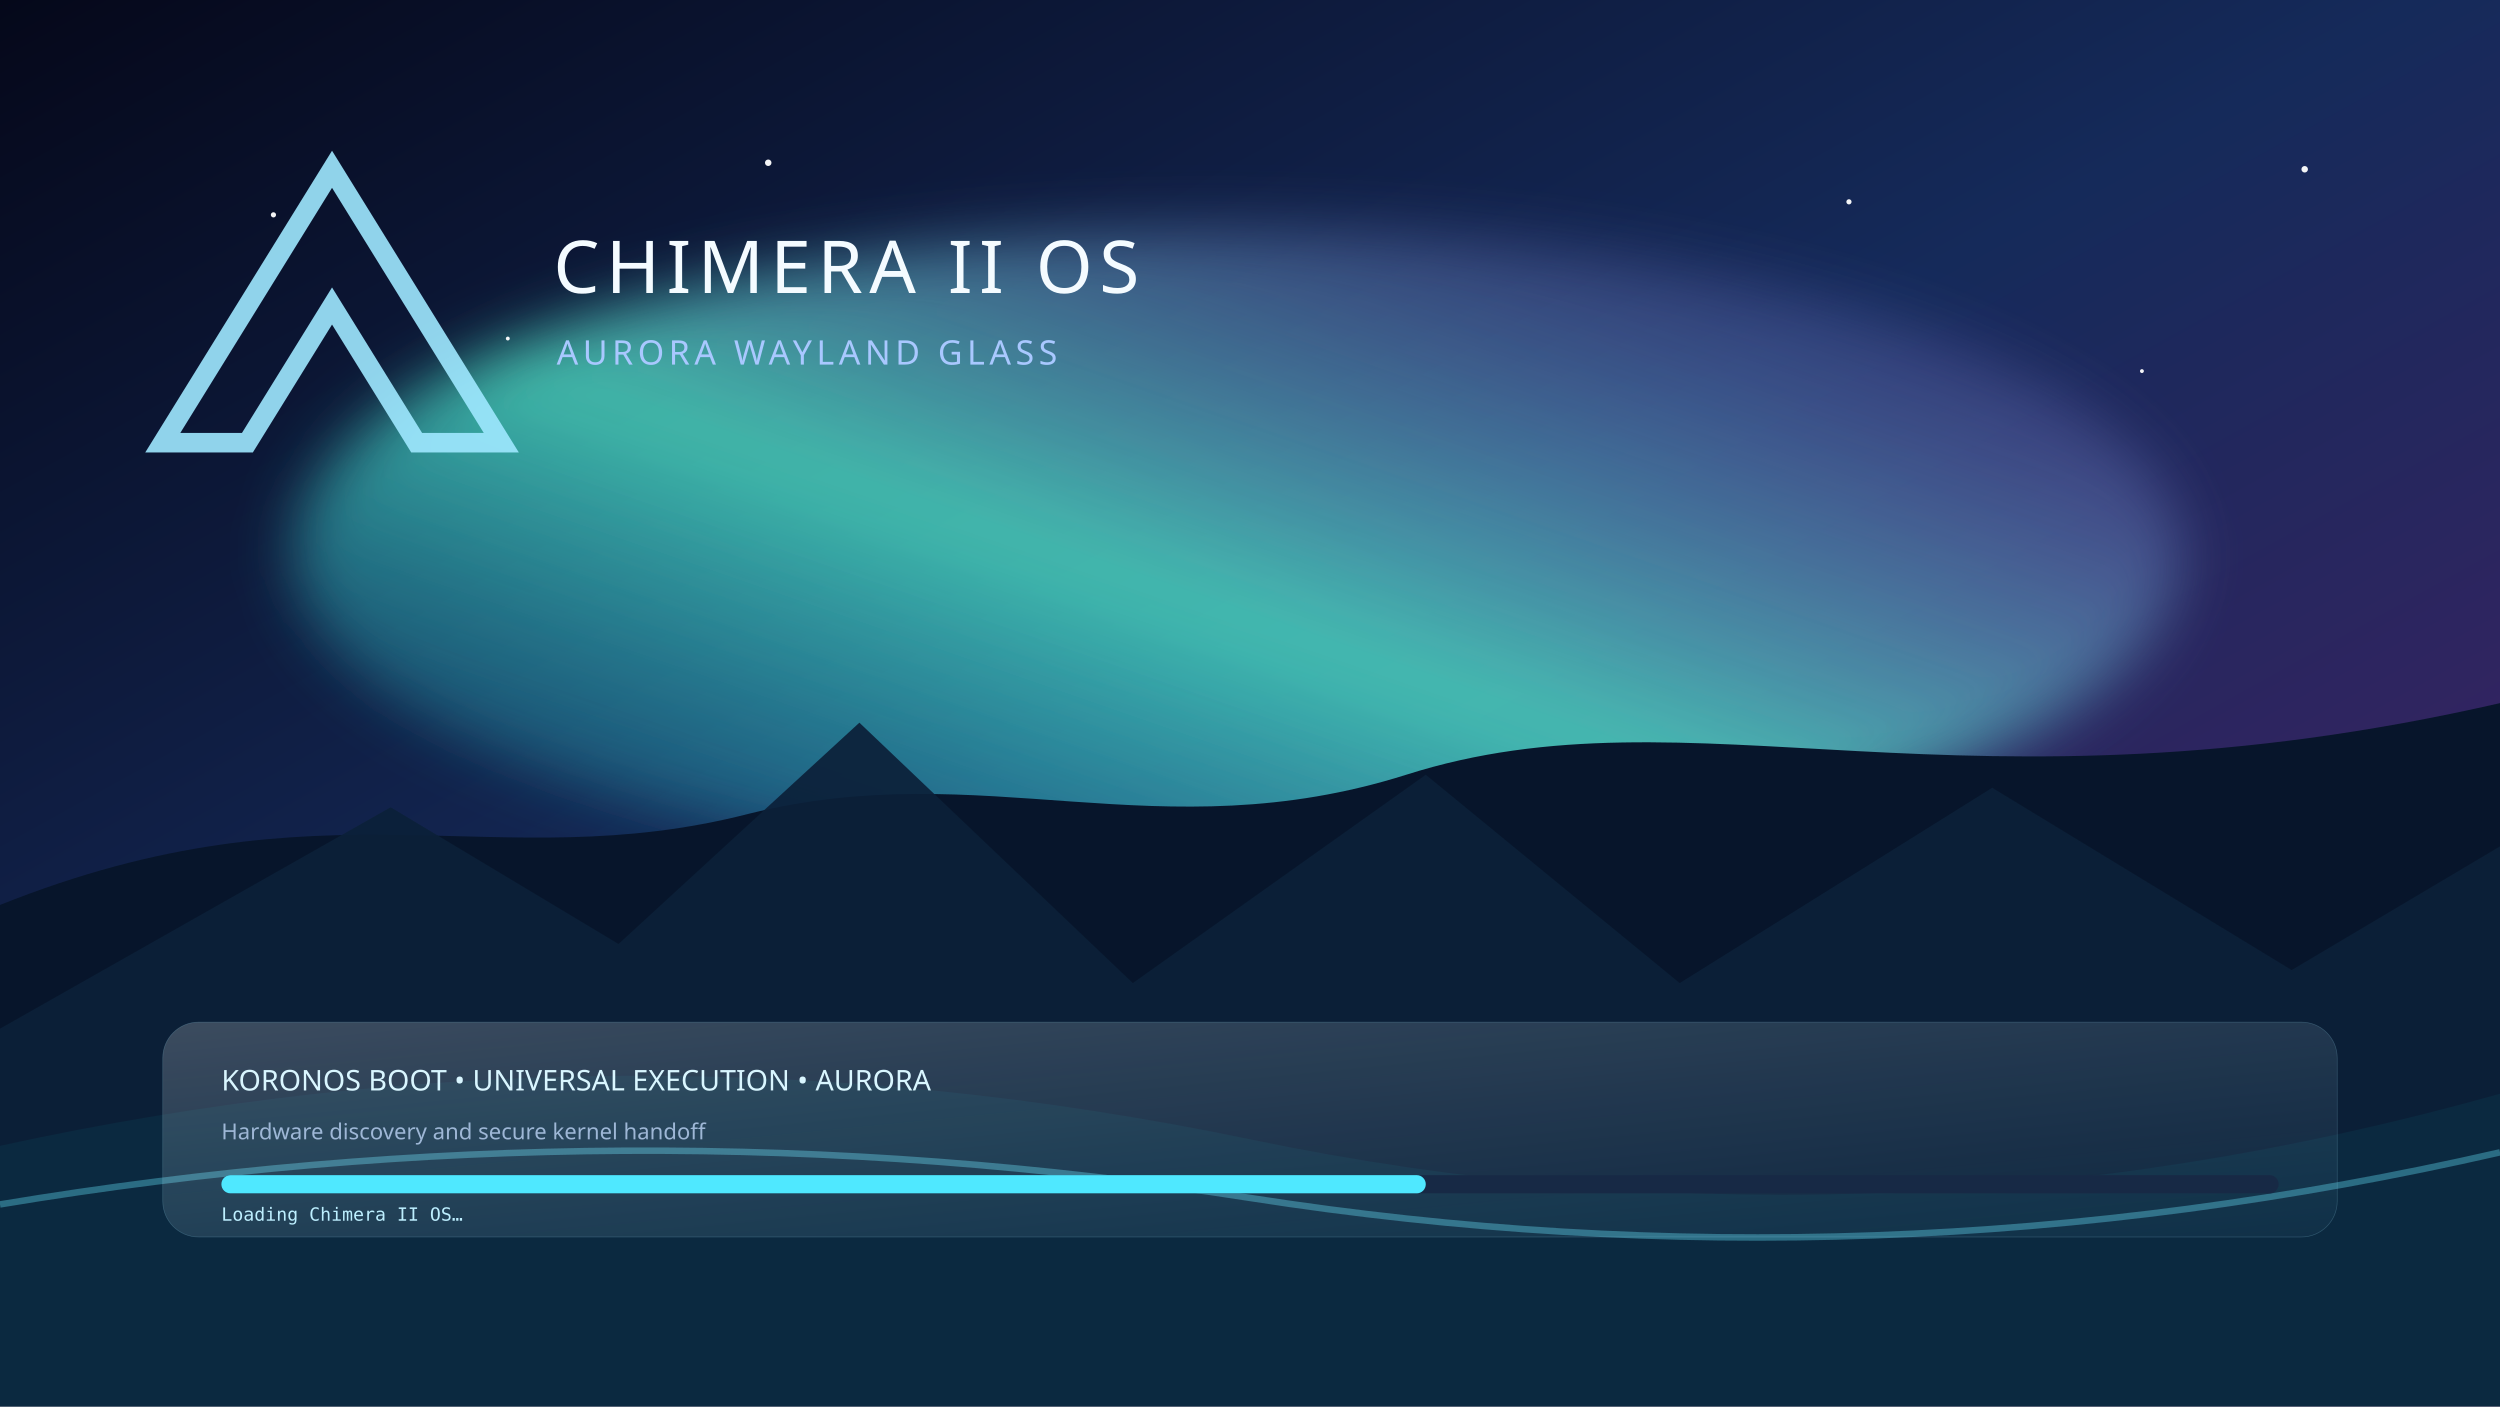
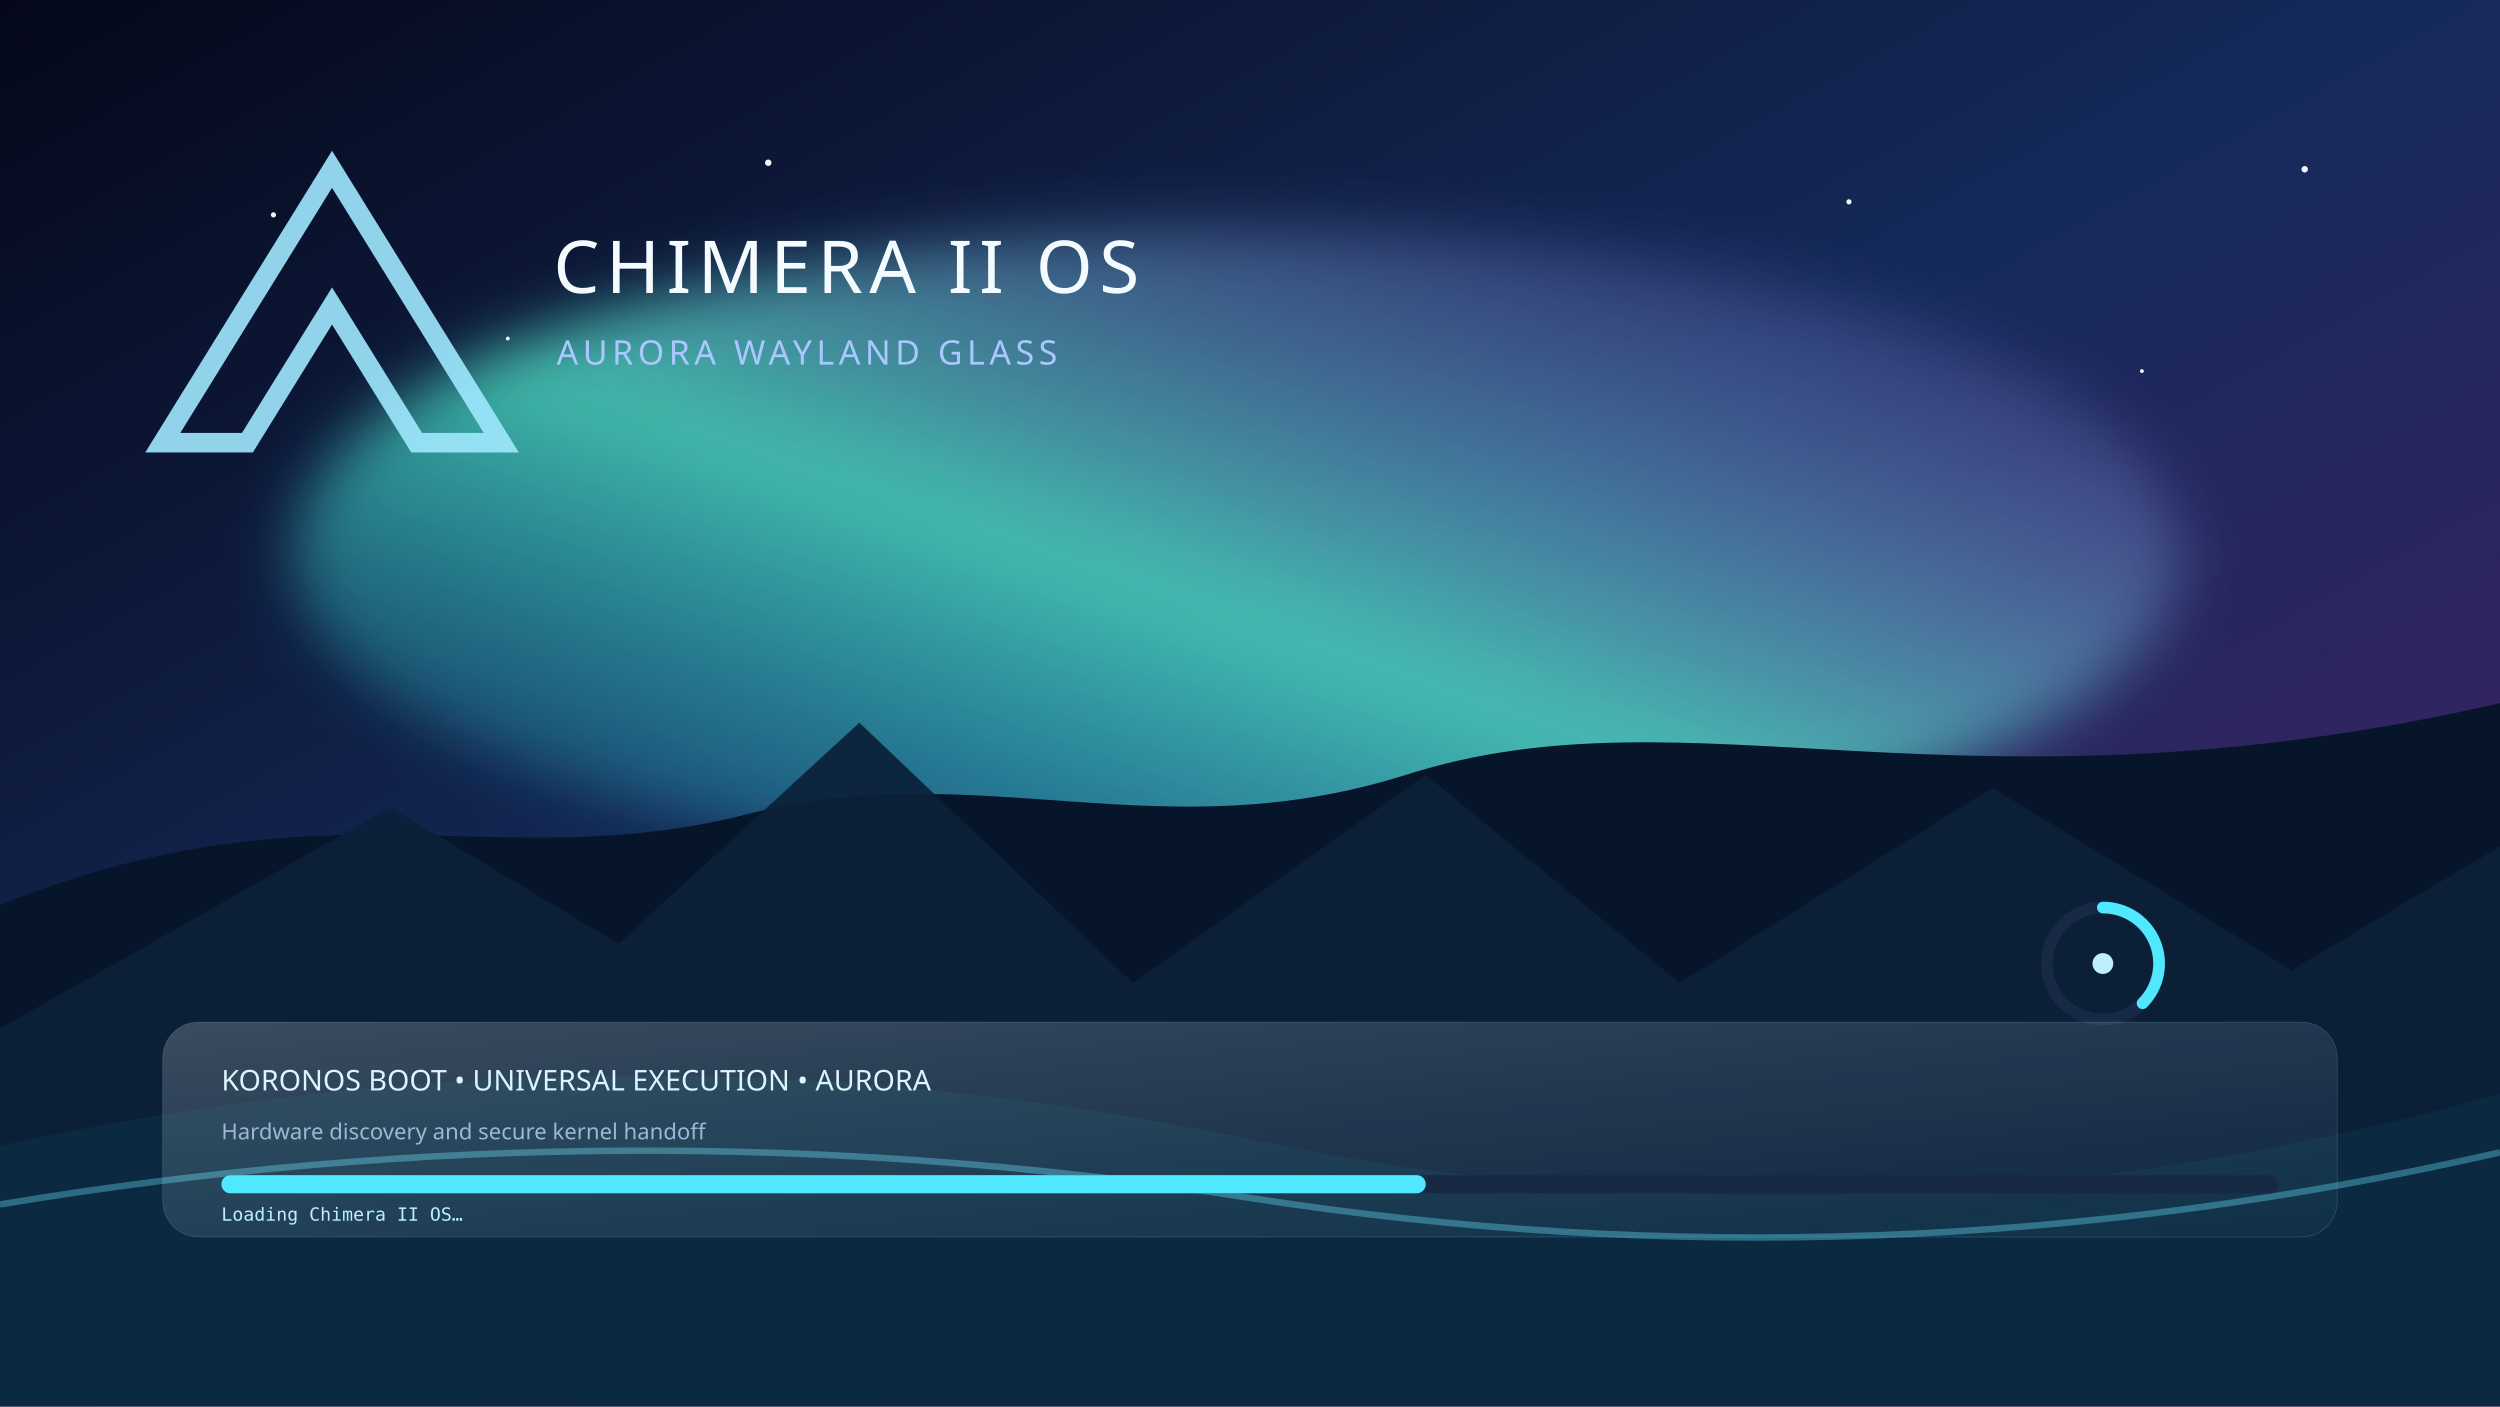
<svg xmlns="http://www.w3.org/2000/svg" width="3840" height="2160" viewBox="0 0 3840 2160">
  <defs>
    <linearGradient id="sky" x1="0" y1="0" x2="1" y2="1">
      <stop stop-color="#05081a" />
      <stop offset=".48" stop-color="#152a5a" />
      <stop offset="1" stop-color="#4b1f67" />
    </linearGradient>
    <linearGradient id="aurora" x1="0" y1="1" x2="1" y2="0">
      <stop stop-color="#24d8ff" stop-opacity="0" />
      <stop offset=".45" stop-color="#54f6d2" stop-opacity=".72" />
      <stop offset="1" stop-color="#b06cff" stop-opacity="0" />
    </linearGradient>
    <linearGradient id="glass" x1="0" y1="0" x2="1" y2="1">
      <stop stop-color="#ffffff" stop-opacity=".20" />
      <stop offset="1" stop-color="#8fdcff" stop-opacity=".04" />
    </linearGradient>
    <filter id="blur">
      <feGaussianBlur stdDeviation="45" />
    </filter>
  </defs>
  <rect width="3840" height="2160" fill="url(#sky)" />
  <ellipse cx="1900" cy="850" rx="1450" ry="500" fill="url(#aurora)" filter="url(#blur)" />
  <path d="M0 1390 C500 1190 760 1350 1150 1250 C1510 1160 1780 1310 2160 1190 C2600 1050 3010 1270 3840 1080 L3840 2160 L0 2160Z" fill="#07152b" />
  <path d="M0 1580 L600 1240 950 1450 1320 1110 1740 1510 2190 1190 2580 1510 3060 1210 3520 1490 3840 1300 3840 2160 0 2160Z" fill="#0b2038" opacity=".92" />
  <path d="M0 1760 Q960 1550 1920 1750 T3840 1680 V2160 H0Z" fill="#0b2940" />
  <path d="M0 1850 Q960 1690 1920 1840 T3840 1770" fill="none" stroke="#69e7ff" stroke-opacity=".35" stroke-width="10" />
  <g opacity=".95" fill="#fff">
    <circle cx="420" cy="330" r="4" />
    <circle cx="780" cy="520" r="3" />
    <circle cx="1180" cy="250" r="5" />
    <circle cx="2840" cy="310" r="4" />
    <circle cx="3290" cy="570" r="3" />
    <circle cx="3540" cy="260" r="5" />
  </g>
  <g transform="translate(250 260)">
    <path d="M0 420 L260 0 L520 420 L390 420 L260 210 L130 420Z" fill="none" stroke="#9fe8ff" stroke-width="30" opacity=".9" />
    <text x="600" y="190" font-family="sans-serif" font-size="112" letter-spacing="10" fill="#f4fbff">CHIMERA II OS</text>
    <text x="605" y="300" font-family="sans-serif" font-size="52" letter-spacing="7" fill="#a9c8ff">AURORA WAYLAND GLASS</text>
  </g>
+   <g transform="translate(3230 1480)">
+     <circle cx="0" cy="0" r="86" fill="none" stroke="#172945" stroke-width="18" />
+     <path d="M0 -86 A86 86 0 0 1 61 61" fill="none" stroke="#4fe8ff" stroke-width="18" stroke-linecap="round" />
+     <circle cx="0" cy="0" r="16" fill="#bdefff" />
+   </g>
  <g transform="translate(250 1570)">
    <rect width="3340" height="330" rx="55" fill="url(#glass)" stroke="#9fe8ff" stroke-opacity=".22" />
    <text x="90" y="105" font-family="sans-serif" font-size="44" fill="#d9f6ff">KORONOS BOOT • UNIVERSAL EXECUTION • AURORA</text>
    <text x="90" y="180" font-family="sans-serif" font-size="34" fill="#9eb7d6">Hardware discovery and secure kernel handoff</text>
    <rect x="90" y="235" width="3160" height="28" rx="14" fill="#172945" />
    <rect x="90" y="235" width="1850" height="28" rx="14" fill="#4fe8ff" />
    <text x="90" y="305" font-family="monospace" font-size="28" fill="#bdefff">Loading Chimera II OS…</text>
  </g>
</svg>
